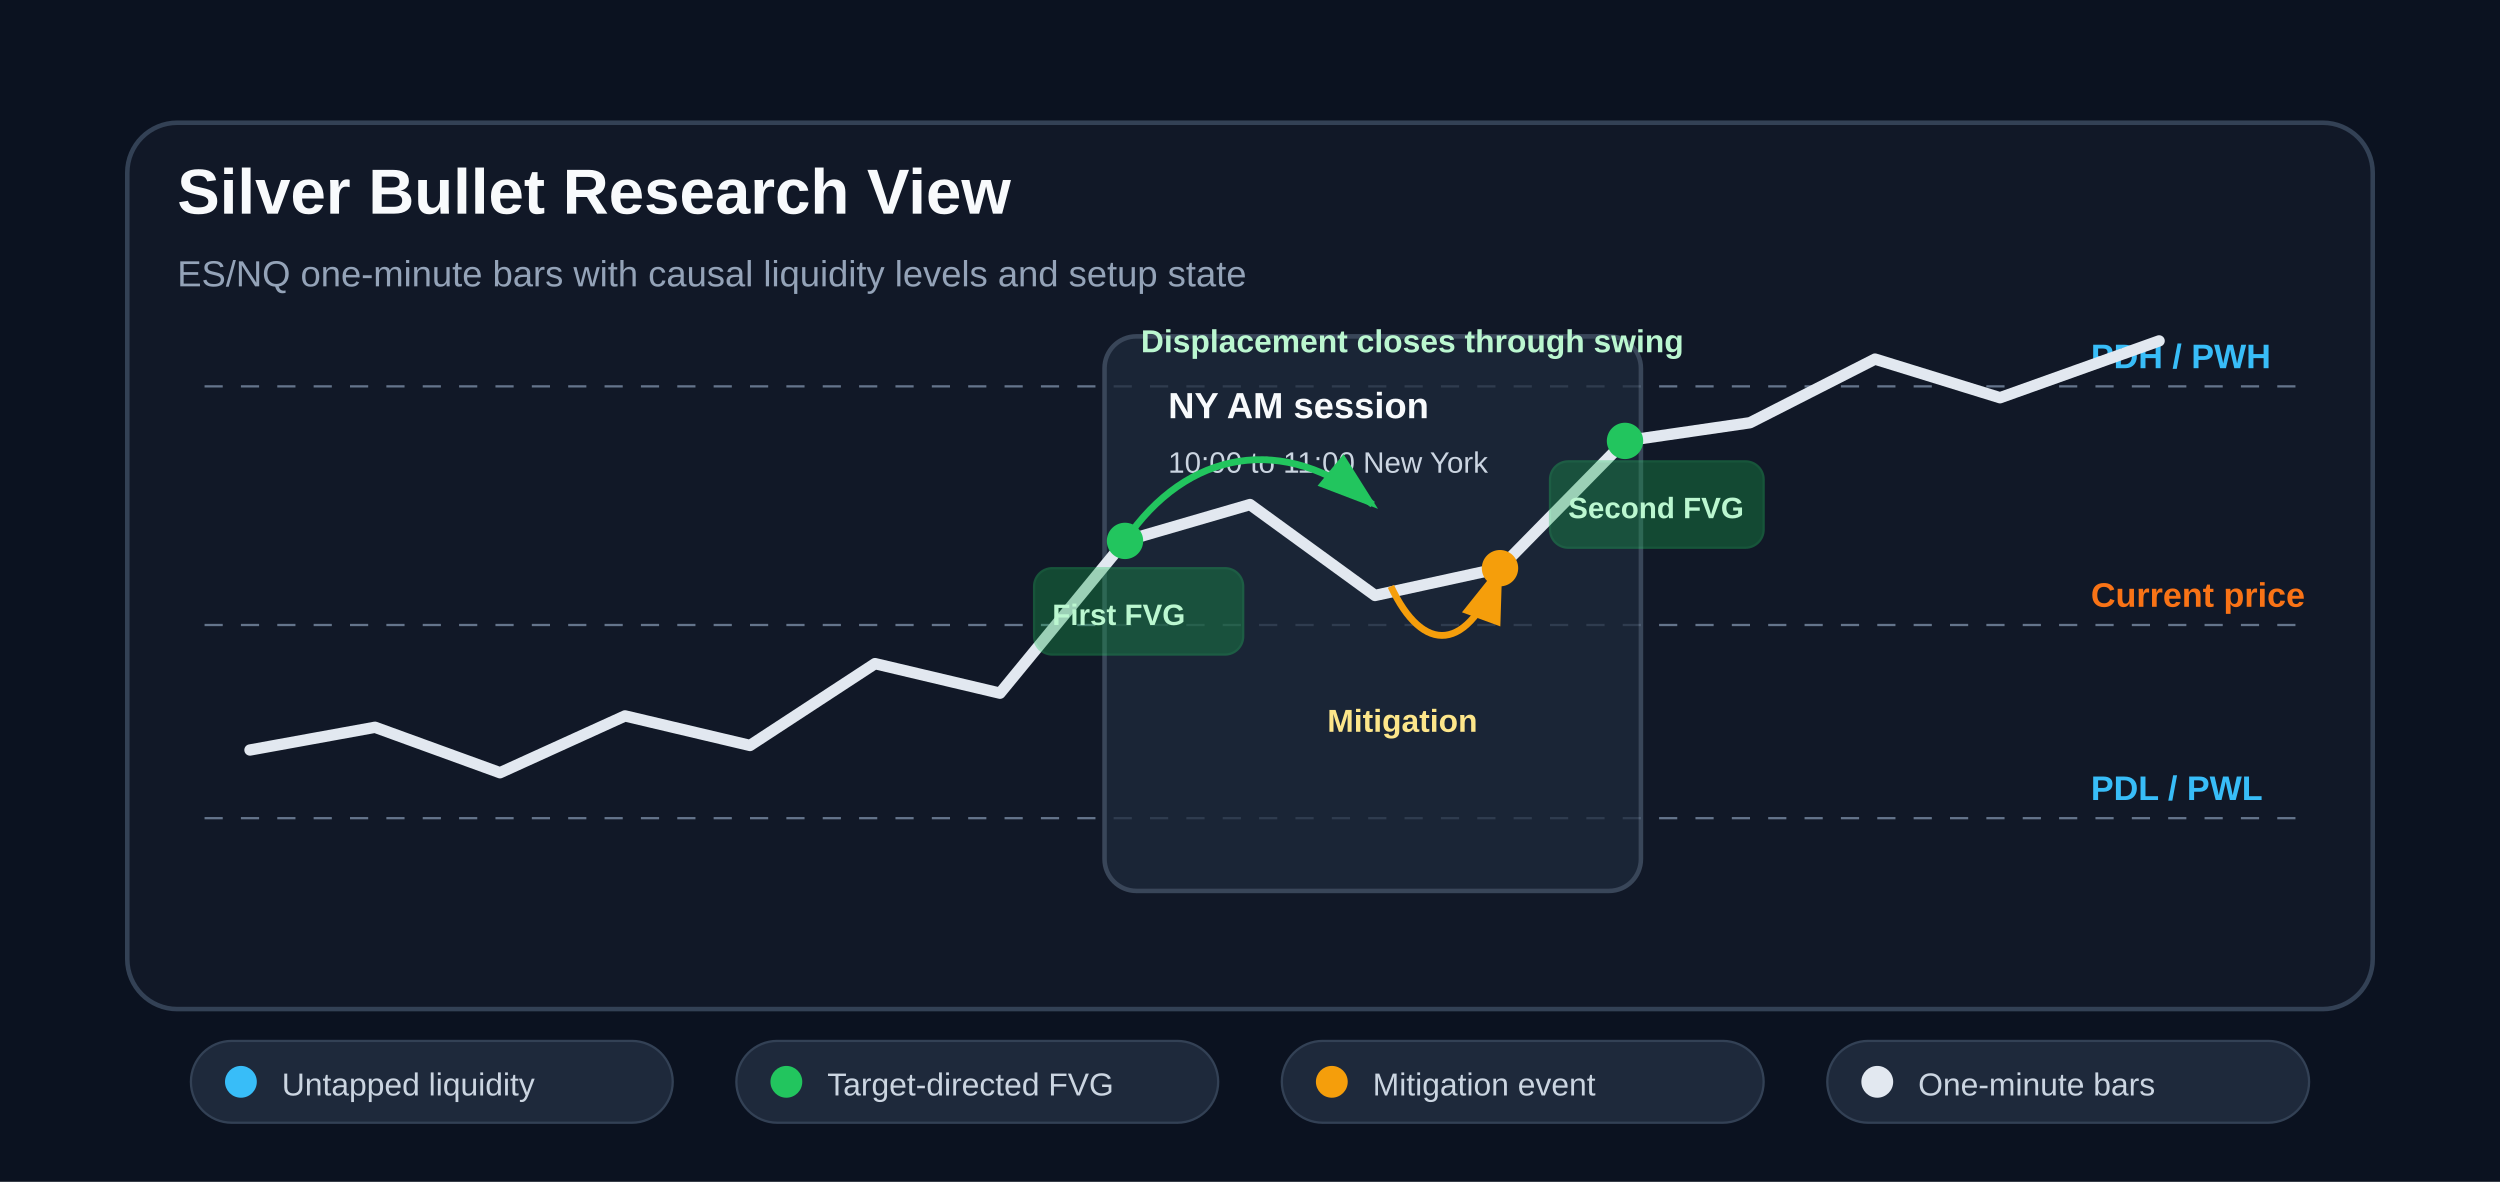
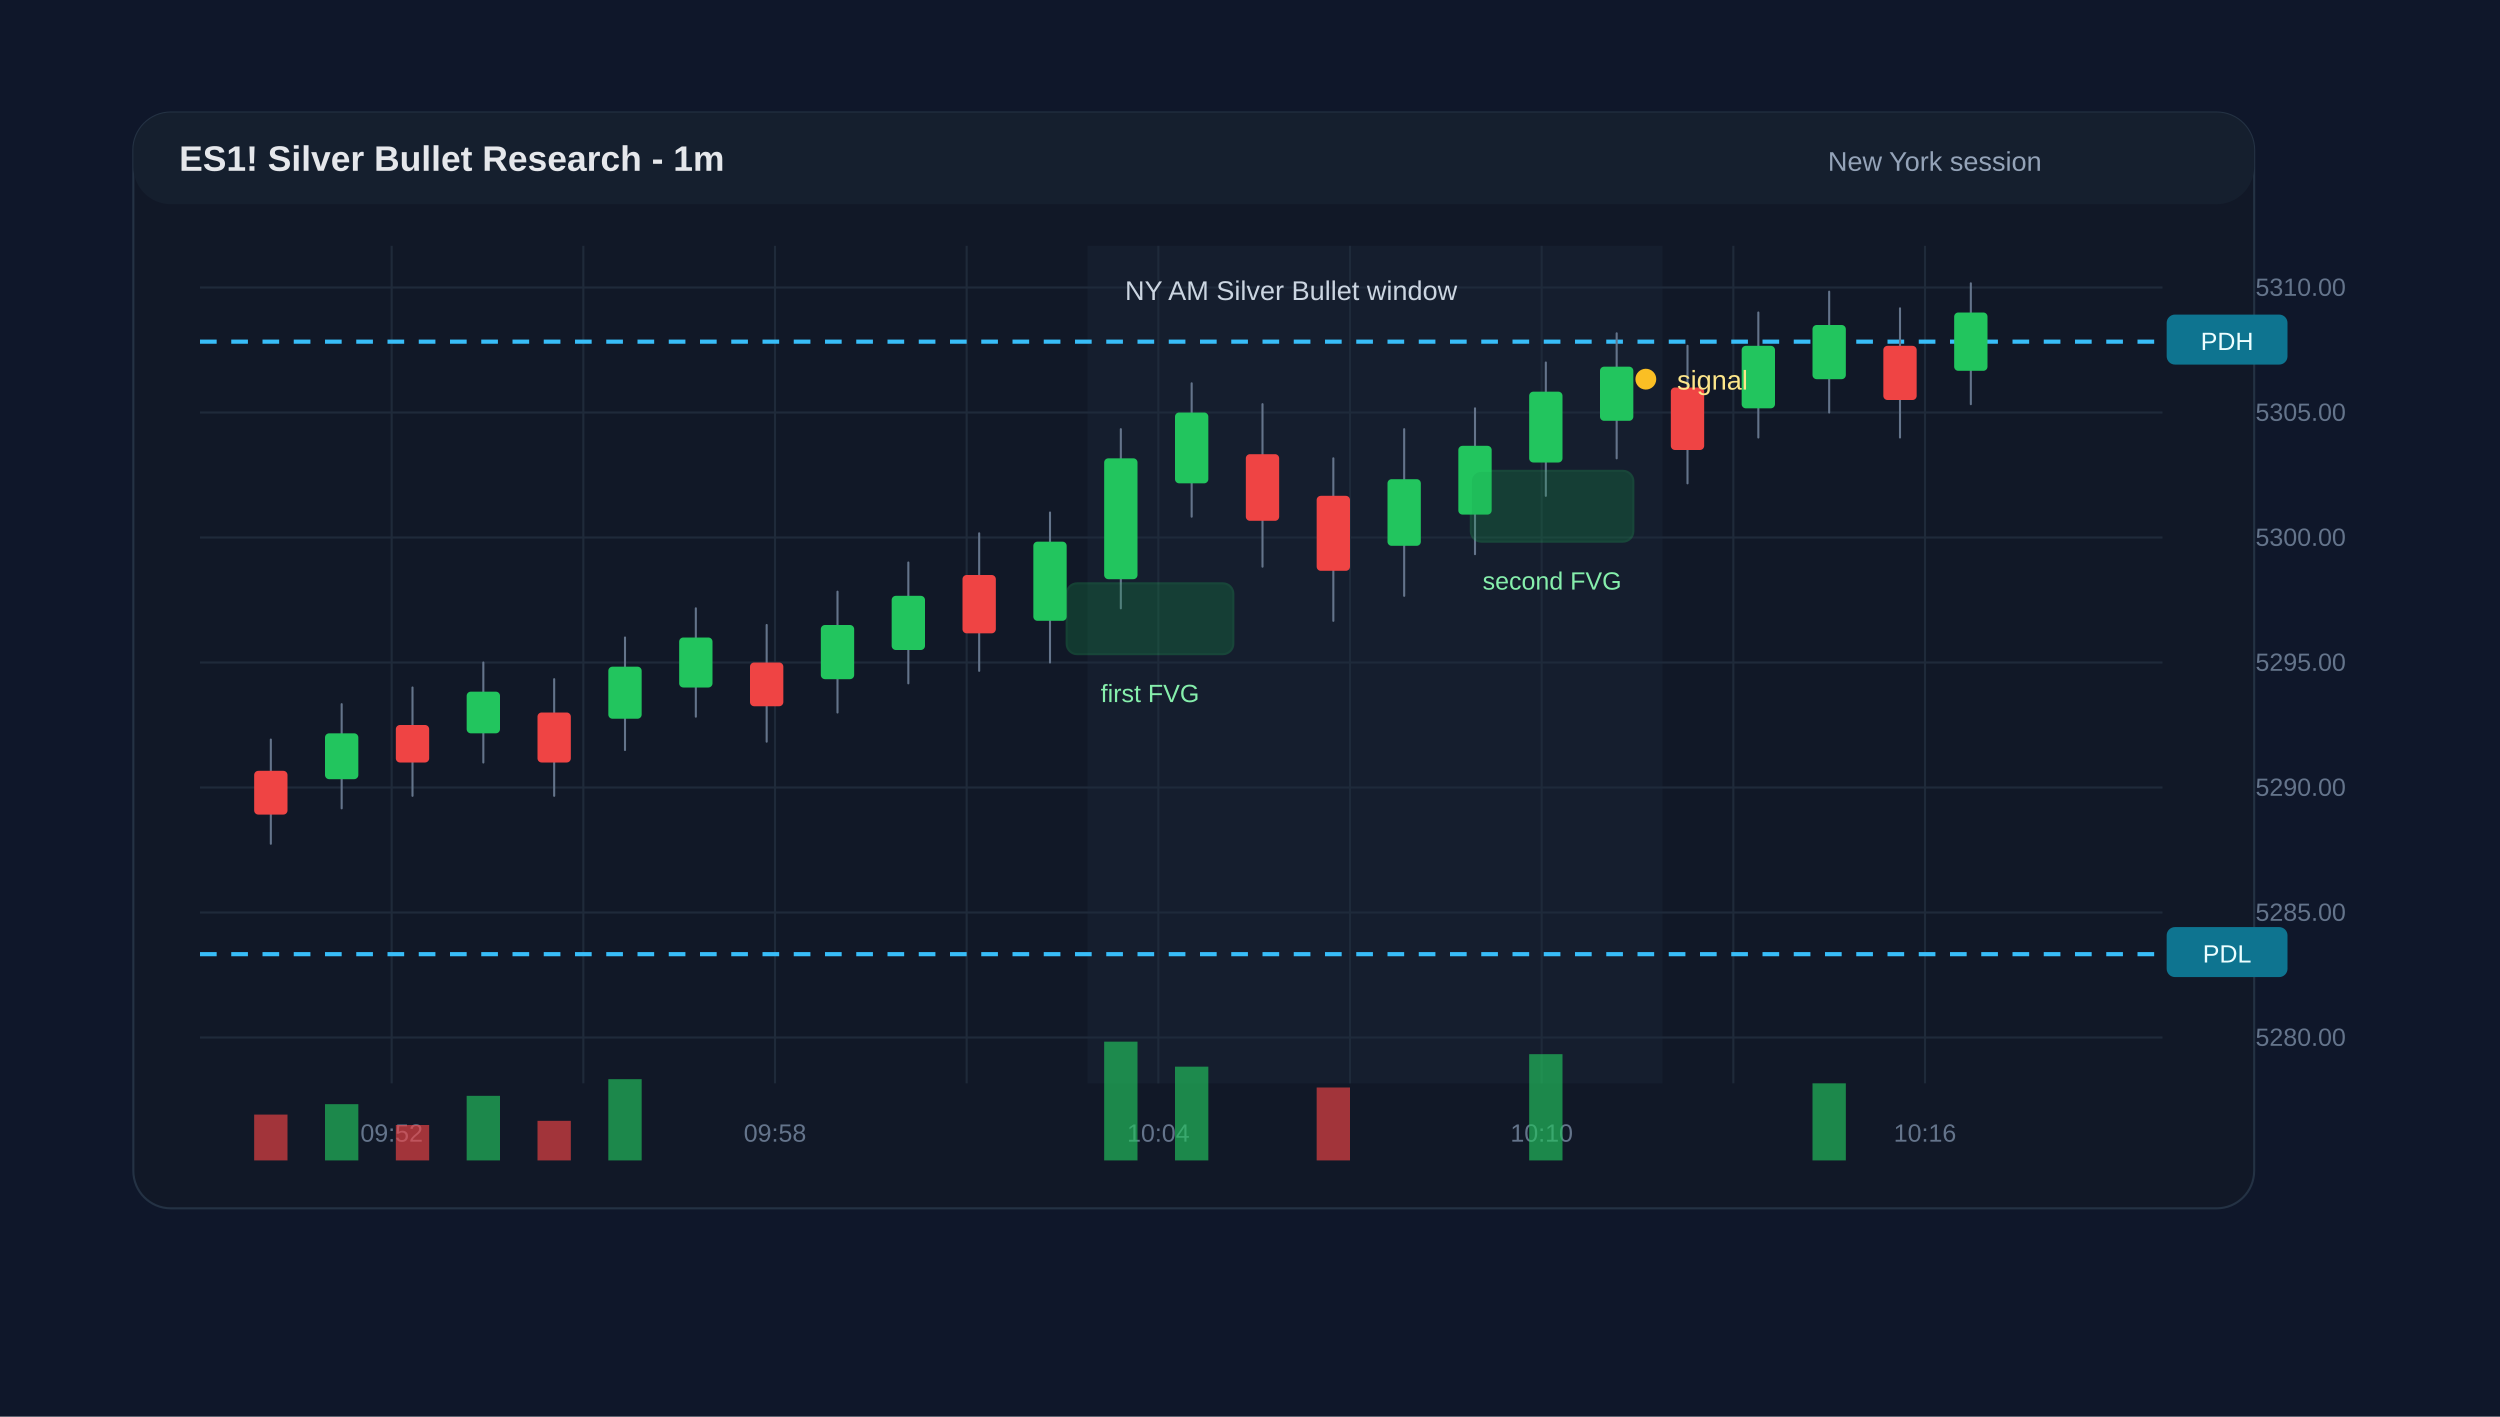
- <svg xmlns="http://www.w3.org/2000/svg" width="1100" height="520" viewBox="0 0 1100 520" role="img" aria-labelledby="title desc">
-   <rect width="1100" height="520" fill="#0b1220" />
-   <rect x="56" y="54" width="988" height="390" rx="22" fill="#111827" stroke="#334155" stroke-width="2" />
-   <text x="78" y="94" fill="#f8fafc" font-family="Arial, sans-serif" font-size="28" font-weight="700">Silver Bullet Research View</text>
-   <text x="78" y="126" fill="#94a3b8" font-family="Arial, sans-serif" font-size="16">ES/NQ one-minute bars with causal liquidity levels and setup state</text>
-   <line x1="90" y1="170" x2="1010" y2="170" stroke="#64748b" stroke-width="1" stroke-dasharray="8 8" />
-   <line x1="90" y1="275" x2="1010" y2="275" stroke="#64748b" stroke-width="1" stroke-dasharray="8 8" />
-   <line x1="90" y1="360" x2="1010" y2="360" stroke="#64748b" stroke-width="1" stroke-dasharray="8 8" />
-   <text x="920" y="162" fill="#38bdf8" font-family="Arial, sans-serif" font-size="15" font-weight="700">PDH / PWH</text>
-   <text x="920" y="267" fill="#f97316" font-family="Arial, sans-serif" font-size="15" font-weight="700">Current price</text>
-   <text x="920" y="352" fill="#38bdf8" font-family="Arial, sans-serif" font-size="15" font-weight="700">PDL / PWL</text>
-   <rect x="486" y="148" width="236" height="244" rx="14" fill="#1e293b" stroke="#475569" stroke-width="2" opacity="0.75" />
-   <text x="514" y="184" fill="#f8fafc" font-family="Arial, sans-serif" font-size="16" font-weight="700">NY AM session</text>
-   <text x="514" y="208" fill="#cbd5e1" font-family="Arial, sans-serif" font-size="13">10:00 to 11:00 New York</text>
-   <polyline points="110,330 165,320 220,340 275,315 330,328 385,292 440,305 495,238 550,222 605,262 660,250 715,194 770,186 825,158 880,175 950,150" fill="none" stroke="#e2e8f0" stroke-width="5" stroke-linecap="round" stroke-linejoin="round" />
-   <circle cx="495" cy="238" r="8" fill="#22c55e" />
-   <circle cx="660" cy="250" r="8" fill="#f59e0b" />
-   <circle cx="715" cy="194" r="8" fill="#22c55e" />
-   <rect x="455" y="250" width="92" height="38" rx="8" fill="#16a34a" opacity="0.35" stroke="#22c55e" />
-   <text x="463" y="275" fill="#bbf7d0" font-family="Arial, sans-serif" font-size="13" font-weight="700">First FVG</text>
-   <rect x="682" y="203" width="94" height="38" rx="8" fill="#16a34a" opacity="0.35" stroke="#22c55e" />
-   <text x="690" y="228" fill="#bbf7d0" font-family="Arial, sans-serif" font-size="13" font-weight="700">Second FVG</text>
-   <path d="M495 238 C522 198 565 190 604 222" fill="none" stroke="#22c55e" stroke-width="3" marker-end="url(#arrow)" />
-   <text x="502" y="155" fill="#bbf7d0" font-family="Arial, sans-serif" font-size="14" font-weight="700">Displacement closes through swing</text>
-   <path d="M612 258 C626 288 646 288 660 250" fill="none" stroke="#f59e0b" stroke-width="3" marker-end="url(#arrow-orange)" />
-   <text x="584" y="322" fill="#fde68a" font-family="Arial, sans-serif" font-size="14" font-weight="700">Mitigation</text>
-   <rect x="84" y="458" width="212" height="36" rx="18" fill="#1e293b" stroke="#334155" />
-   <circle cx="106" cy="476" r="7" fill="#38bdf8" />
-   <text x="124" y="482" fill="#cbd5e1" font-family="Arial, sans-serif" font-size="14">Untapped liquidity</text>
-   <rect x="324" y="458" width="212" height="36" rx="18" fill="#1e293b" stroke="#334155" />
-   <circle cx="346" cy="476" r="7" fill="#22c55e" />
-   <text x="364" y="482" fill="#cbd5e1" font-family="Arial, sans-serif" font-size="14">Target-directed FVG</text>
-   <rect x="564" y="458" width="212" height="36" rx="18" fill="#1e293b" stroke="#334155" />
-   <circle cx="586" cy="476" r="7" fill="#f59e0b" />
-   <text x="604" y="482" fill="#cbd5e1" font-family="Arial, sans-serif" font-size="14">Mitigation event</text>
-   <rect x="804" y="458" width="212" height="36" rx="18" fill="#1e293b" stroke="#334155" />
-   <circle cx="826" cy="476" r="7" fill="#e2e8f0" />
-   <text x="844" y="482" fill="#cbd5e1" font-family="Arial, sans-serif" font-size="14">One-minute bars</text>
-   <defs>
-     <marker id="arrow" markerWidth="10" markerHeight="10" refX="8" refY="3" orient="auto" markerUnits="strokeWidth">
-       <path d="M0,0 L0,6 L9,3 z" fill="#22c55e" />
-     </marker>
-     <marker id="arrow-orange" markerWidth="10" markerHeight="10" refX="8" refY="3" orient="auto" markerUnits="strokeWidth">
-       <path d="M0,0 L0,6 L9,3 z" fill="#f59e0b" />
-     </marker>
-   </defs>
+ <svg xmlns="http://www.w3.org/2000/svg" width="1200" height="680" viewBox="0 0 1200 680" role="img" aria-labelledby="title desc">
+   <rect width="1200" height="680" fill="#0f172a" />
+   <rect x="64" y="54" width="1018" height="526" rx="18" fill="#111827" stroke="#243244" />
+   <rect x="64" y="54" width="1018" height="44" rx="18" fill="#151f2e" />
+   <text x="86" y="82" fill="#e5e7eb" font-family="Arial, sans-serif" font-size="17" font-weight="700">ES1! Silver Bullet Research - 1m</text>
+   <text x="980" y="82" fill="#94a3b8" font-family="Arial, sans-serif" font-size="13" text-anchor="end">New York session</text>
+   <g stroke="#1f2a3a" stroke-width="1">
+     <line x1="96" y1="138" x2="1038" y2="138" />
+     <line x1="96" y1="198" x2="1038" y2="198" />
+     <line x1="96" y1="258" x2="1038" y2="258" />
+     <line x1="96" y1="318" x2="1038" y2="318" />
+     <line x1="96" y1="378" x2="1038" y2="378" />
+     <line x1="96" y1="438" x2="1038" y2="438" />
+     <line x1="96" y1="498" x2="1038" y2="498" />
+     <line x1="188" y1="118" x2="188" y2="520" />
+     <line x1="280" y1="118" x2="280" y2="520" />
+     <line x1="372" y1="118" x2="372" y2="520" />
+     <line x1="464" y1="118" x2="464" y2="520" />
+     <line x1="556" y1="118" x2="556" y2="520" />
+     <line x1="648" y1="118" x2="648" y2="520" />
+     <line x1="740" y1="118" x2="740" y2="520" />
+     <line x1="832" y1="118" x2="832" y2="520" />
+     <line x1="924" y1="118" x2="924" y2="520" />
+   </g>
+   <rect x="522" y="118" width="276" height="402" fill="#1e293b" opacity="0.34" />
+   <text x="540" y="144" fill="#cbd5e1" font-family="Arial, sans-serif" font-size="13">NY AM Silver Bullet window</text>
+   <g stroke-width="2" stroke-dasharray="8 7">
+     <line x1="96" y1="164" x2="1038" y2="164" stroke="#38bdf8" />
+     <line x1="96" y1="458" x2="1038" y2="458" stroke="#38bdf8" />
+   </g>
+   <rect x="1040" y="151" width="58" height="24" rx="4" fill="#0e7490" />
+   <text x="1069" y="168" fill="#ecfeff" font-family="Arial, sans-serif" font-size="12" text-anchor="middle">PDH</text>
+   <rect x="1040" y="445" width="58" height="24" rx="4" fill="#0e7490" />
+   <text x="1069" y="462" fill="#ecfeff" font-family="Arial, sans-serif" font-size="12" text-anchor="middle">PDL</text>
+   <g font-family="Arial, sans-serif" font-size="12" fill="#64748b" text-anchor="end">
+     <text x="1126" y="142">5310.00</text>
+     <text x="1126" y="202">5305.00</text>
+     <text x="1126" y="262">5300.00</text>
+     <text x="1126" y="322">5295.00</text>
+     <text x="1126" y="382">5290.00</text>
+     <text x="1126" y="442">5285.00</text>
+     <text x="1126" y="502">5280.00</text>
+   </g>
+   <g font-family="Arial, sans-serif" font-size="12" fill="#64748b" text-anchor="middle">
+     <text x="188" y="548">09:52</text>
+     <text x="372" y="548">09:58</text>
+     <text x="556" y="548">10:04</text>
+     <text x="740" y="548">10:10</text>
+     <text x="924" y="548">10:16</text>
+   </g>
+   <g stroke-linecap="round">
+     <line x1="130" y1="355" x2="130" y2="405" stroke="#64748b" />
+     <rect x="122" y="370" width="16" height="21" rx="2" fill="#ef4444" />
+     <line x1="164" y1="338" x2="164" y2="388" stroke="#64748b" />
+     <rect x="156" y="352" width="16" height="22" rx="2" fill="#22c55e" />
+     <line x1="198" y1="330" x2="198" y2="382" stroke="#64748b" />
+     <rect x="190" y="348" width="16" height="18" rx="2" fill="#ef4444" />
+     <line x1="232" y1="318" x2="232" y2="366" stroke="#64748b" />
+     <rect x="224" y="332" width="16" height="20" rx="2" fill="#22c55e" />
+     <line x1="266" y1="326" x2="266" y2="382" stroke="#64748b" />
+     <rect x="258" y="342" width="16" height="24" rx="2" fill="#ef4444" />
+     <line x1="300" y1="306" x2="300" y2="360" stroke="#64748b" />
+     <rect x="292" y="320" width="16" height="25" rx="2" fill="#22c55e" />
+     <line x1="334" y1="292" x2="334" y2="344" stroke="#64748b" />
+     <rect x="326" y="306" width="16" height="24" rx="2" fill="#22c55e" />
+     <line x1="368" y1="300" x2="368" y2="356" stroke="#64748b" />
+     <rect x="360" y="318" width="16" height="21" rx="2" fill="#ef4444" />
+     <line x1="402" y1="284" x2="402" y2="342" stroke="#64748b" />
+     <rect x="394" y="300" width="16" height="26" rx="2" fill="#22c55e" />
+     <line x1="436" y1="270" x2="436" y2="328" stroke="#64748b" />
+     <rect x="428" y="286" width="16" height="26" rx="2" fill="#22c55e" />
+     <line x1="470" y1="256" x2="470" y2="322" stroke="#64748b" />
+     <rect x="462" y="276" width="16" height="28" rx="2" fill="#ef4444" />
+     <line x1="504" y1="246" x2="504" y2="318" stroke="#64748b" />
+     <rect x="496" y="260" width="16" height="38" rx="2" fill="#22c55e" />
+     <line x1="538" y1="206" x2="538" y2="292" stroke="#64748b" />
+     <rect x="530" y="220" width="16" height="58" rx="2" fill="#22c55e" />
+     <line x1="572" y1="184" x2="572" y2="248" stroke="#64748b" />
+     <rect x="564" y="198" width="16" height="34" rx="2" fill="#22c55e" />
+     <line x1="606" y1="194" x2="606" y2="272" stroke="#64748b" />
+     <rect x="598" y="218" width="16" height="32" rx="2" fill="#ef4444" />
+     <line x1="640" y1="220" x2="640" y2="298" stroke="#64748b" />
+     <rect x="632" y="238" width="16" height="36" rx="2" fill="#ef4444" />
+     <line x1="674" y1="206" x2="674" y2="286" stroke="#64748b" />
+     <rect x="666" y="230" width="16" height="32" rx="2" fill="#22c55e" />
+     <line x1="708" y1="196" x2="708" y2="266" stroke="#64748b" />
+     <rect x="700" y="214" width="16" height="33" rx="2" fill="#22c55e" />
+     <line x1="742" y1="174" x2="742" y2="238" stroke="#64748b" />
+     <rect x="734" y="188" width="16" height="34" rx="2" fill="#22c55e" />
+     <line x1="776" y1="160" x2="776" y2="220" stroke="#64748b" />
+     <rect x="768" y="176" width="16" height="26" rx="2" fill="#22c55e" />
+     <line x1="810" y1="166" x2="810" y2="232" stroke="#64748b" />
+     <rect x="802" y="186" width="16" height="30" rx="2" fill="#ef4444" />
+     <line x1="844" y1="150" x2="844" y2="210" stroke="#64748b" />
+     <rect x="836" y="166" width="16" height="30" rx="2" fill="#22c55e" />
+     <line x1="878" y1="140" x2="878" y2="198" stroke="#64748b" />
+     <rect x="870" y="156" width="16" height="26" rx="2" fill="#22c55e" />
+     <line x1="912" y1="148" x2="912" y2="210" stroke="#64748b" />
+     <rect x="904" y="166" width="16" height="26" rx="2" fill="#ef4444" />
+     <line x1="946" y1="136" x2="946" y2="194" stroke="#64748b" />
+     <rect x="938" y="150" width="16" height="28" rx="2" fill="#22c55e" />
+   </g>
+   <rect x="512" y="280" width="80" height="34" rx="5" fill="#16a34a" opacity="0.24" stroke="#22c55e" />
+   <rect x="706" y="226" width="78" height="34" rx="5" fill="#16a34a" opacity="0.24" stroke="#22c55e" />
+   <text x="552" y="337" fill="#86efac" font-family="Arial, sans-serif" font-size="12" text-anchor="middle">first FVG</text>
+   <text x="745" y="283" fill="#86efac" font-family="Arial, sans-serif" font-size="12" text-anchor="middle">second FVG</text>
+   <circle cx="790" cy="182" r="5" fill="#fbbf24" />
+   <text x="805" y="187" fill="#fde68a" font-family="Arial, sans-serif" font-size="13">signal</text>
+   <g opacity="0.65">
+     <rect x="122" y="535" width="16" height="22" fill="#ef4444" />
+     <rect x="156" y="530" width="16" height="27" fill="#22c55e" />
+     <rect x="190" y="540" width="16" height="17" fill="#ef4444" />
+     <rect x="224" y="526" width="16" height="31" fill="#22c55e" />
+     <rect x="258" y="538" width="16" height="19" fill="#ef4444" />
+     <rect x="292" y="518" width="16" height="39" fill="#22c55e" />
+     <rect x="530" y="500" width="16" height="57" fill="#22c55e" />
+     <rect x="564" y="512" width="16" height="45" fill="#22c55e" />
+     <rect x="632" y="522" width="16" height="35" fill="#ef4444" />
+     <rect x="734" y="506" width="16" height="51" fill="#22c55e" />
+     <rect x="870" y="520" width="16" height="37" fill="#22c55e" />
+   </g>
</svg>
